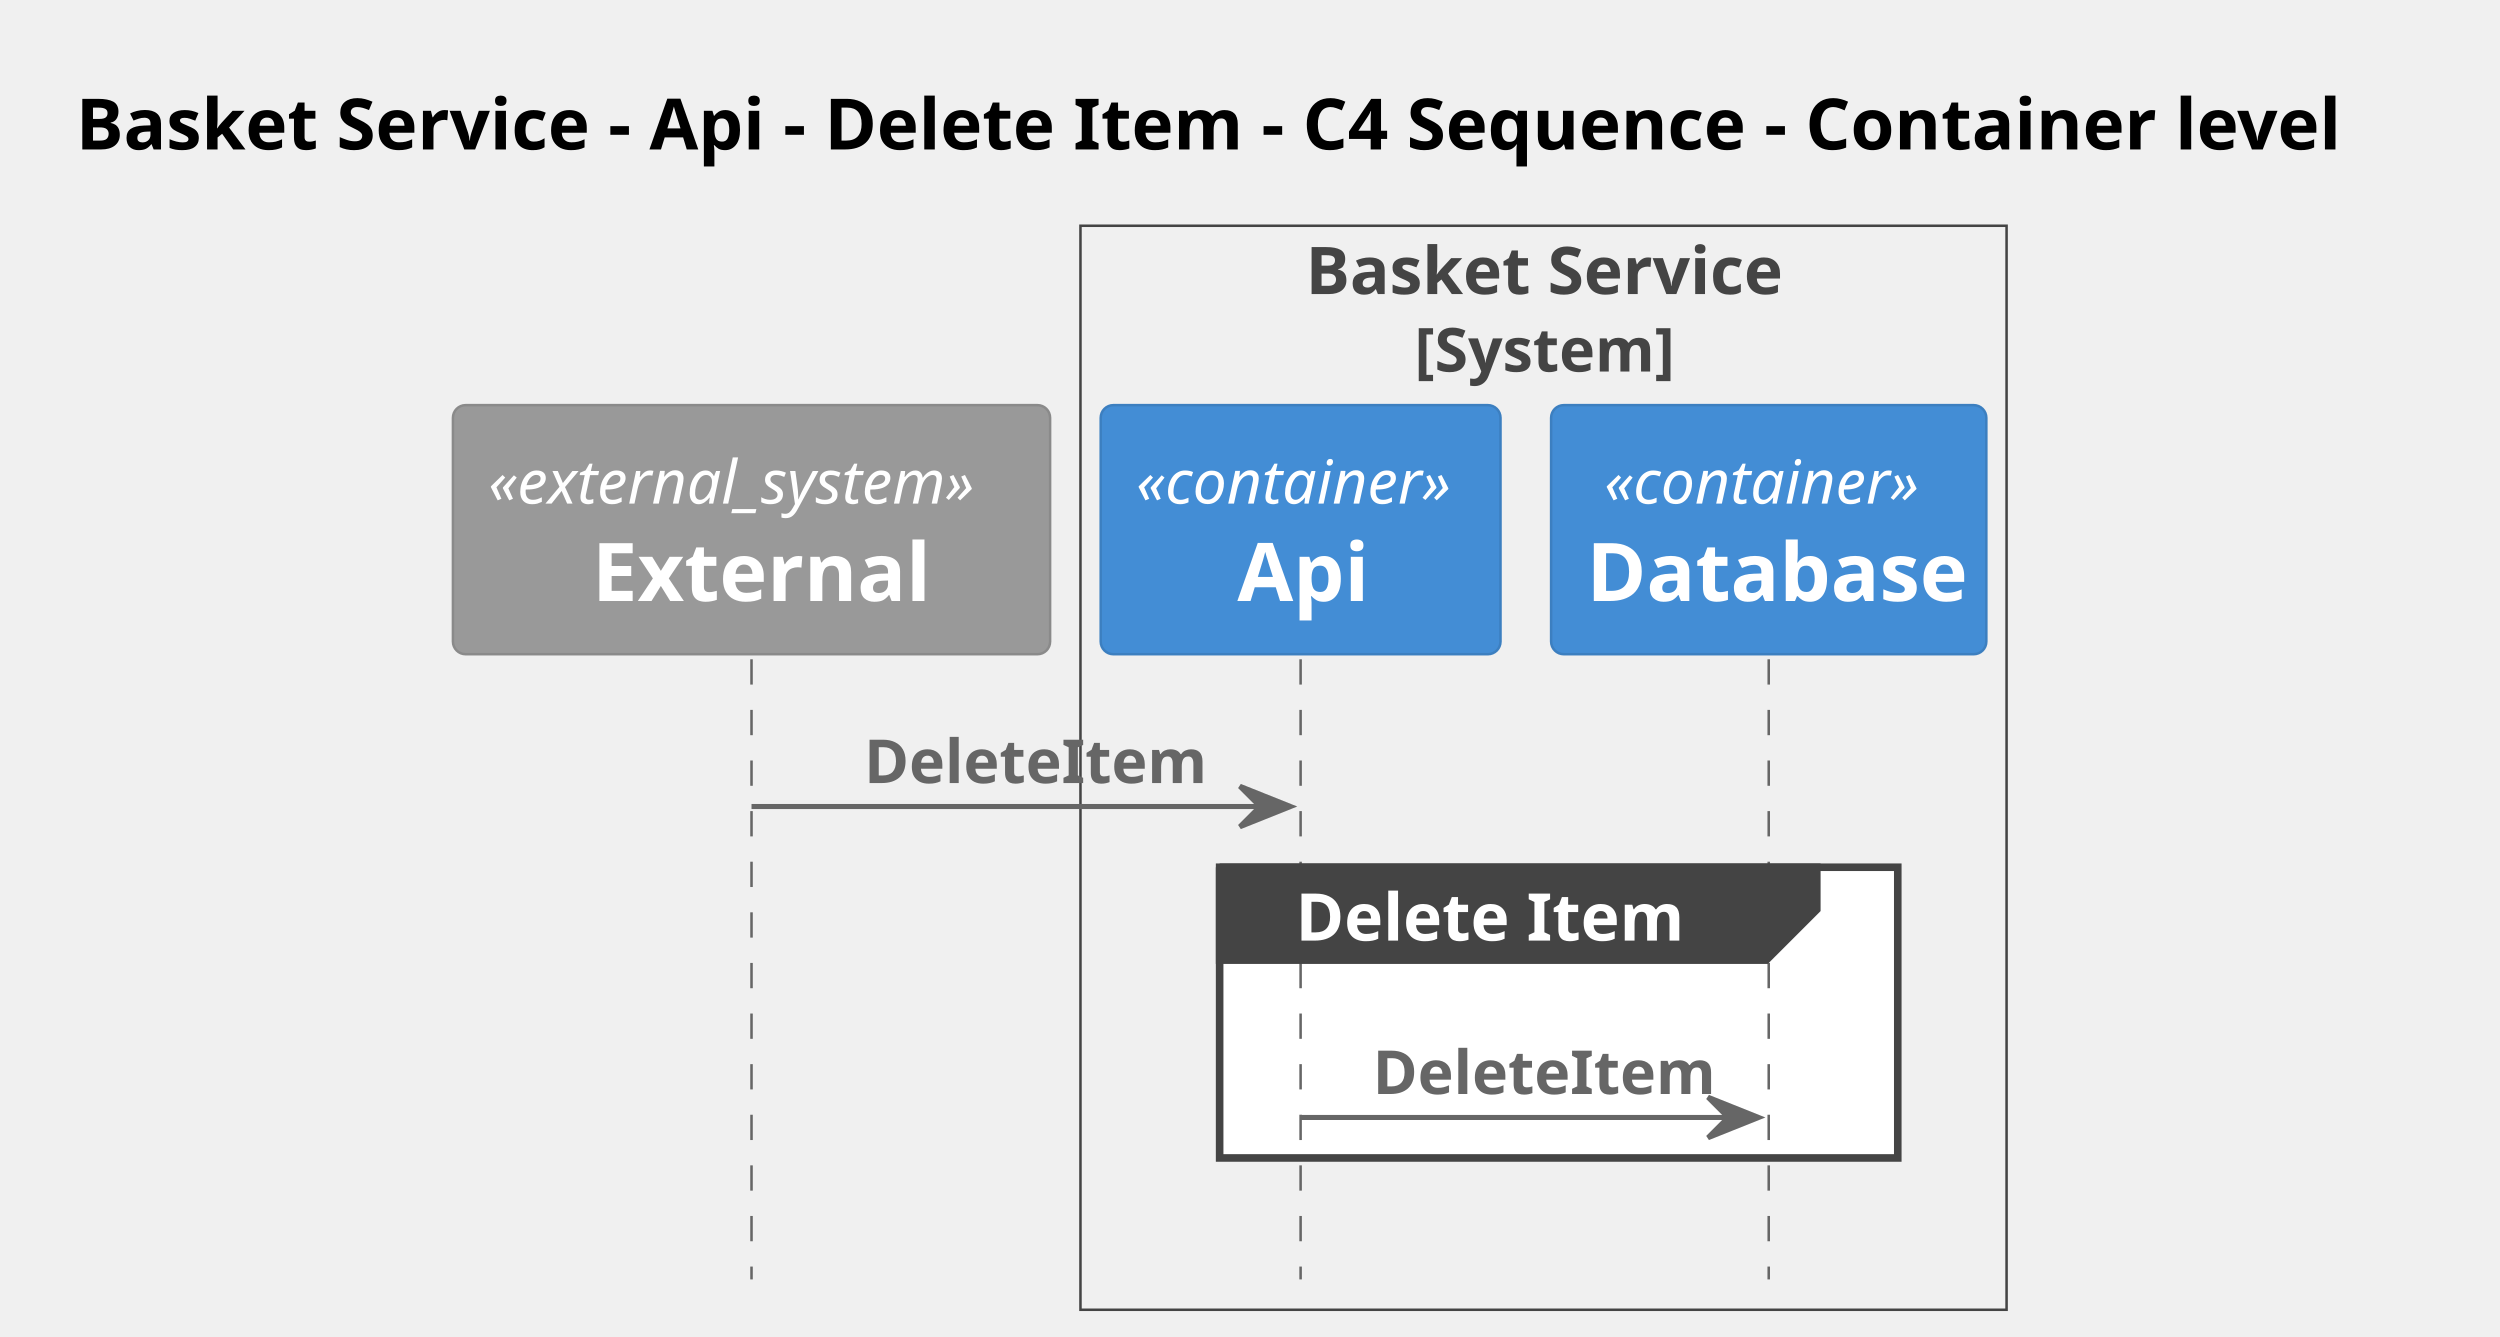
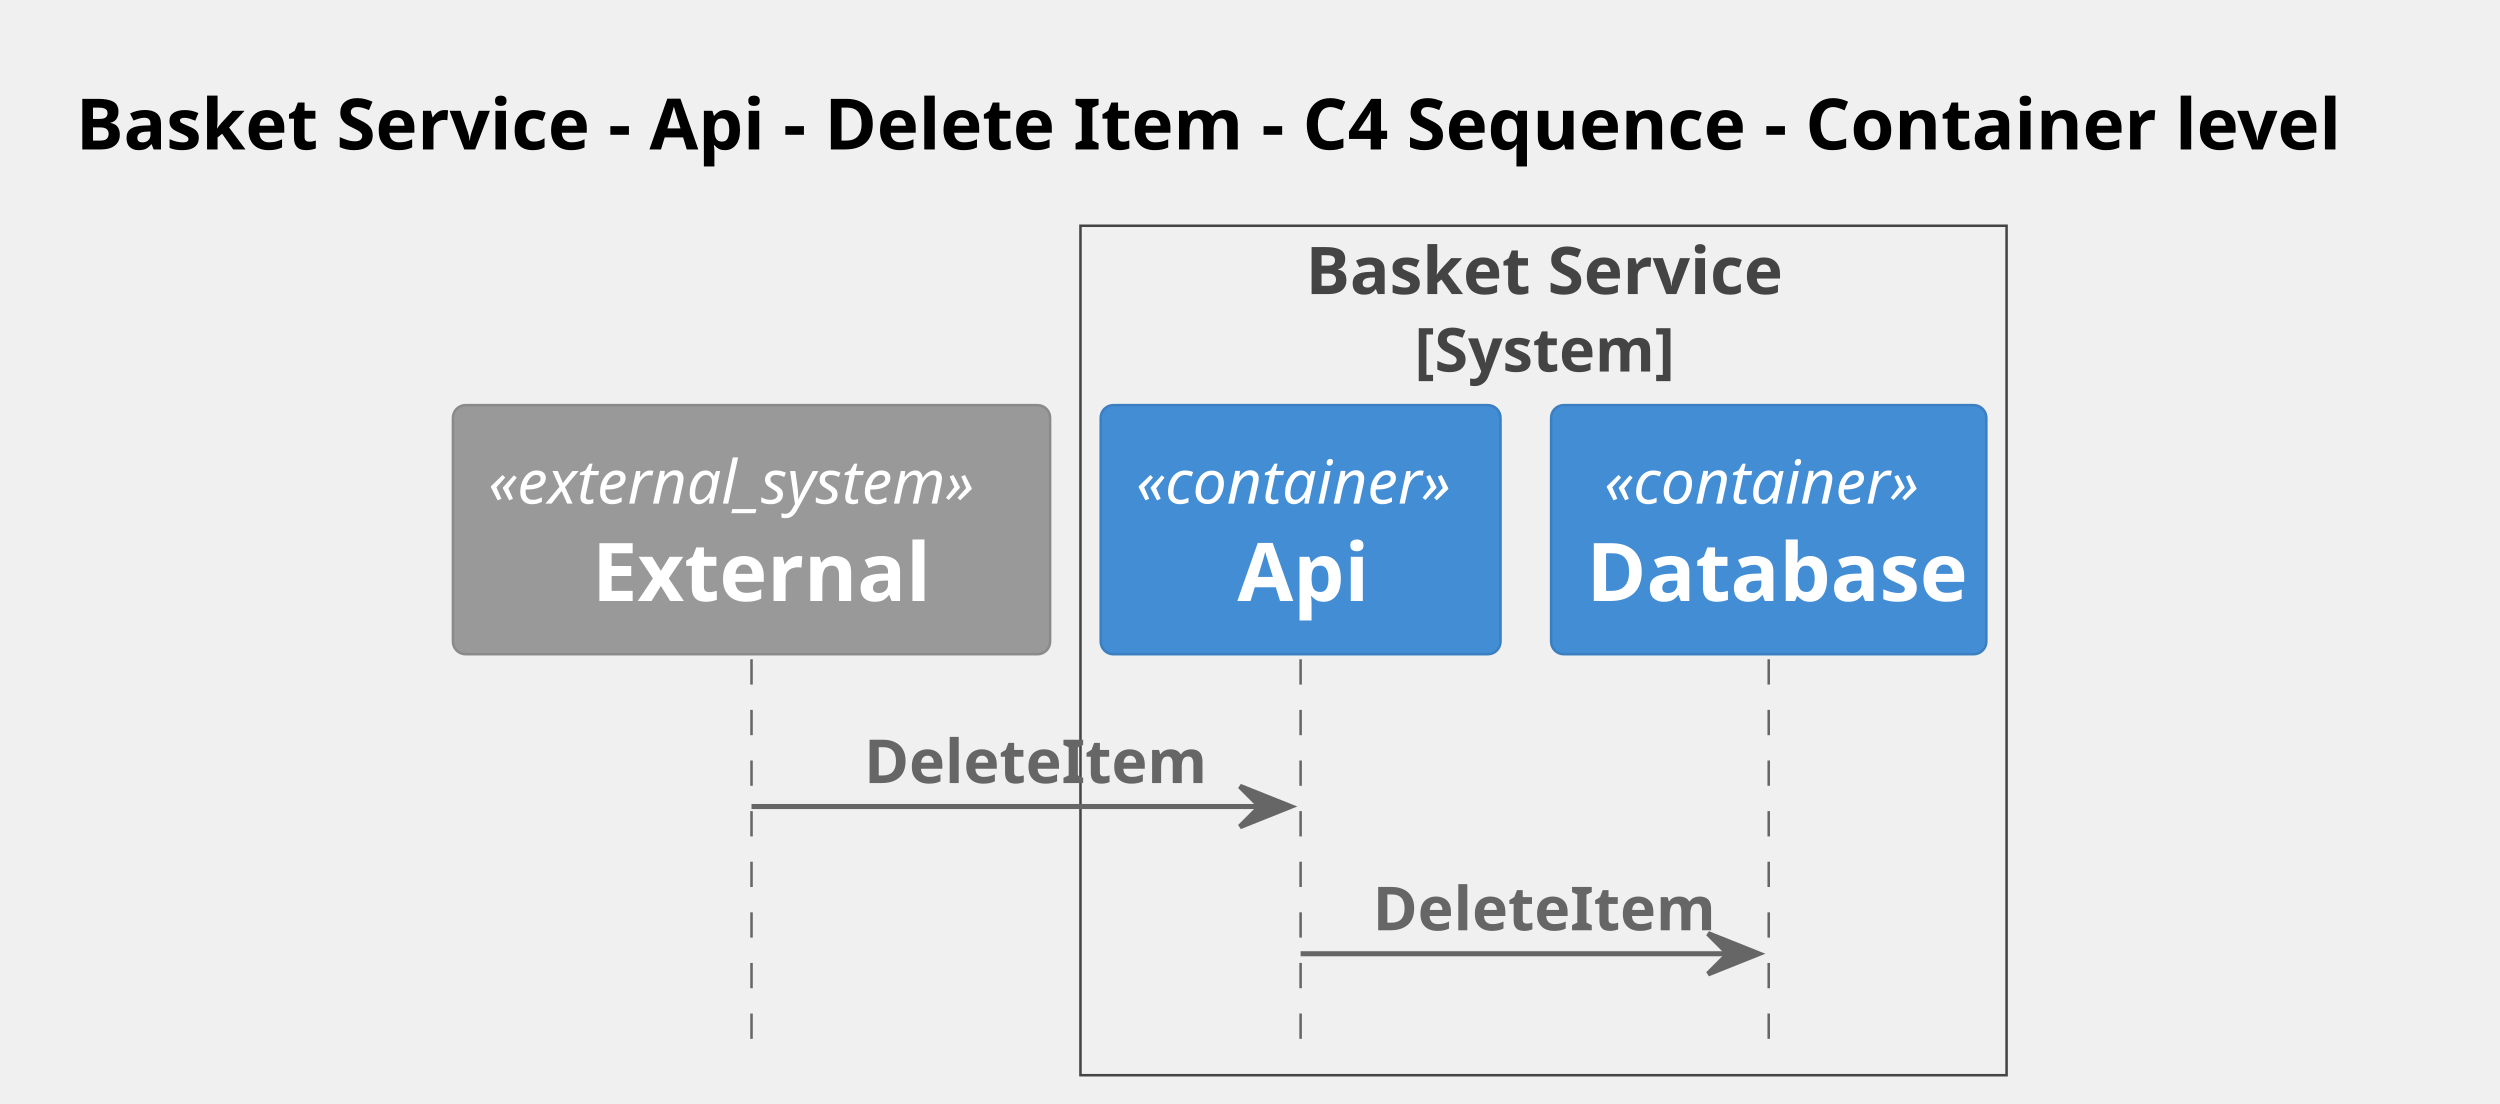
- <svg xmlns="http://www.w3.org/2000/svg" contentStyleType="text/css" height="264px" preserveAspectRatio="none" style="width:494px;height:264px;background:#FFFFFF;" version="1.1" viewBox="0 0 494 264" width="494px" zoomAndPan="magnify">
+ <svg xmlns="http://www.w3.org/2000/svg" contentStyleType="text/css" height="218px" preserveAspectRatio="none" style="width:494px;height:218px;background:#FFFFFF;" version="1.1" viewBox="0 0 494 218" width="494px" zoomAndPan="magnify">
  <defs />
  <g>
-     <rect fill="none" height="214.203" style="stroke:#444444;stroke-width:0.5;" width="183" x="213.5" y="44.609" />
+     <rect fill="none" height="167.852" style="stroke:#444444;stroke-width:0.5;" width="183" x="213.5" y="44.609" />
    <text fill="#444444" font-family="sans-serif" font-size="13" font-weight="bold" lengthAdjust="spacing" textLength="94" x="258" y="58.105">Basket Service</text>
    <text fill="#444444" font-family="sans-serif" font-size="12" font-weight="bold" lengthAdjust="spacing" textLength="51" x="279.5" y="73.418">[System]</text>
    <text fill="#000000" font-family="sans-serif" font-size="14" font-weight="bold" lengthAdjust="spacing" textLength="461" x="15" y="29.533">Basket Service - Api - Delete Item - C4 Sequence - Container level</text>
-     <rect fill="#FFFFFF" height="57.445" style="stroke:#FFFFFF;stroke-width:1.0;" width="134" x="241" y="171.367" />
-     <line style="stroke:#666666;stroke-width:0.5;stroke-dasharray:5.0,5.0;" x1="148.5" x2="148.5" y1="130.273" y2="252.812" />
-     <line style="stroke:#666666;stroke-width:0.5;stroke-dasharray:5.0,5.0;" x1="257" x2="257" y1="130.273" y2="252.812" />
-     <line style="stroke:#666666;stroke-width:0.5;stroke-dasharray:5.0,5.0;" x1="349.5" x2="349.5" y1="130.273" y2="252.812" />
+     <line style="stroke:#666666;stroke-width:0.5;stroke-dasharray:5.0,5.0;" x1="148.5" x2="148.5" y1="130.273" y2="206.461" />
+     <line style="stroke:#666666;stroke-width:0.5;stroke-dasharray:5.0,5.0;" x1="257" x2="257" y1="130.273" y2="206.461" />
+     <line style="stroke:#666666;stroke-width:0.5;stroke-dasharray:5.0,5.0;" x1="349.5" x2="349.5" y1="130.273" y2="206.461" />
    <rect fill="#999999" height="49.219" rx="2.5" ry="2.5" style="stroke:#8A8A8A;stroke-width:0.5;" width="118" x="89.5" y="80.055" />
    <text fill="#FFFFFF" font-family="sans-serif" font-size="12" font-style="italic" lengthAdjust="spacing" textLength="104" x="96.5" y="99.512">«external_system»</text>
    <text fill="#FFFFFF" font-family="sans-serif" font-size="16" font-weight="bold" lengthAdjust="spacing" textLength="63" x="117" y="118.758">External</text>
    <rect fill="#438DD5" height="49.219" rx="2.5" ry="2.5" style="stroke:#3C7FC0;stroke-width:0.5;" width="79" x="217.5" y="80.055" />
    <text fill="#FFFFFF" font-family="sans-serif" font-size="12" font-style="italic" lengthAdjust="spacing" textLength="65" x="224.5" y="99.512">«container»</text>
    <text fill="#FFFFFF" font-family="sans-serif" font-size="16" font-weight="bold" lengthAdjust="spacing" textLength="25" x="244.5" y="118.758">Api</text>
    <rect fill="#438DD5" height="49.219" rx="2.5" ry="2.5" style="stroke:#3C7FC0;stroke-width:0.5;" width="86" x="306.5" y="80.055" />
    <text fill="#FFFFFF" font-family="sans-serif" font-size="12" font-style="italic" lengthAdjust="spacing" textLength="65" x="317" y="99.512">«container»</text>
    <text fill="#FFFFFF" font-family="sans-serif" font-size="16" font-weight="bold" lengthAdjust="spacing" textLength="72" x="313.5" y="118.758">Database</text>
    <polygon fill="#666666" points="245,155.367,255,159.367,245,163.367,249,159.367" style="stroke:#666666;stroke-width:1.0;" />
    <line style="stroke:#666666;stroke-width:1.0;" x1="148.5" x2="251" y1="159.367" y2="159.367" />
    <text fill="#666666" font-family="sans-serif" font-size="12" font-weight="bold" lengthAdjust="spacing" textLength="36" x="170.75" y="154.731">Delete</text>
    <text fill="#666666" font-family="sans-serif" font-size="12" font-weight="bold" lengthAdjust="spacing" textLength="3" x="206.75" y="154.731"> </text>
    <text fill="#666666" font-family="sans-serif" font-size="12" font-weight="bold" lengthAdjust="spacing" textLength="25" x="209.75" y="154.731">Item</text>
-     <path d="M241,171.367 L359,171.367 L359,179.719 L349,189.719 L241,189.719 L241,171.367 " fill="#444444" style="stroke:#444444;stroke-width:1.5;" />
-     <rect fill="none" height="57.445" style="stroke:#444444;stroke-width:1.5;" width="134" x="241" y="171.367" />
-     <text fill="#FFFFFF" font-family="sans-serif" font-size="13" font-weight="bold" lengthAdjust="spacing" textLength="73" x="256" y="185.862">Delete Item</text>
-     <polygon fill="#666666" points="337.5,216.812,347.5,220.812,337.5,224.812,341.5,220.812" style="stroke:#666666;stroke-width:1.0;" />
-     <line style="stroke:#666666;stroke-width:1.0;" x1="257" x2="343.5" y1="220.812" y2="220.812" />
-     <text fill="#666666" font-family="sans-serif" font-size="12" font-weight="bold" lengthAdjust="spacing" textLength="36" x="271.25" y="216.176">Delete</text>
-     <text fill="#666666" font-family="sans-serif" font-size="12" font-weight="bold" lengthAdjust="spacing" textLength="3" x="307.25" y="216.176"> </text>
-     <text fill="#666666" font-family="sans-serif" font-size="12" font-weight="bold" lengthAdjust="spacing" textLength="25" x="310.25" y="216.176">Item</text>
+     <polygon fill="#666666" points="337.5,184.461,347.5,188.461,337.5,192.461,341.5,188.461" style="stroke:#666666;stroke-width:1.0;" />
+     <line style="stroke:#666666;stroke-width:1.0;" x1="257" x2="343.5" y1="188.461" y2="188.461" />
+     <text fill="#666666" font-family="sans-serif" font-size="12" font-weight="bold" lengthAdjust="spacing" textLength="36" x="271.25" y="183.824">Delete</text>
+     <text fill="#666666" font-family="sans-serif" font-size="12" font-weight="bold" lengthAdjust="spacing" textLength="3" x="307.25" y="183.824"> </text>
+     <text fill="#666666" font-family="sans-serif" font-size="12" font-weight="bold" lengthAdjust="spacing" textLength="25" x="310.25" y="183.824">Item</text>
  </g>
</svg>
